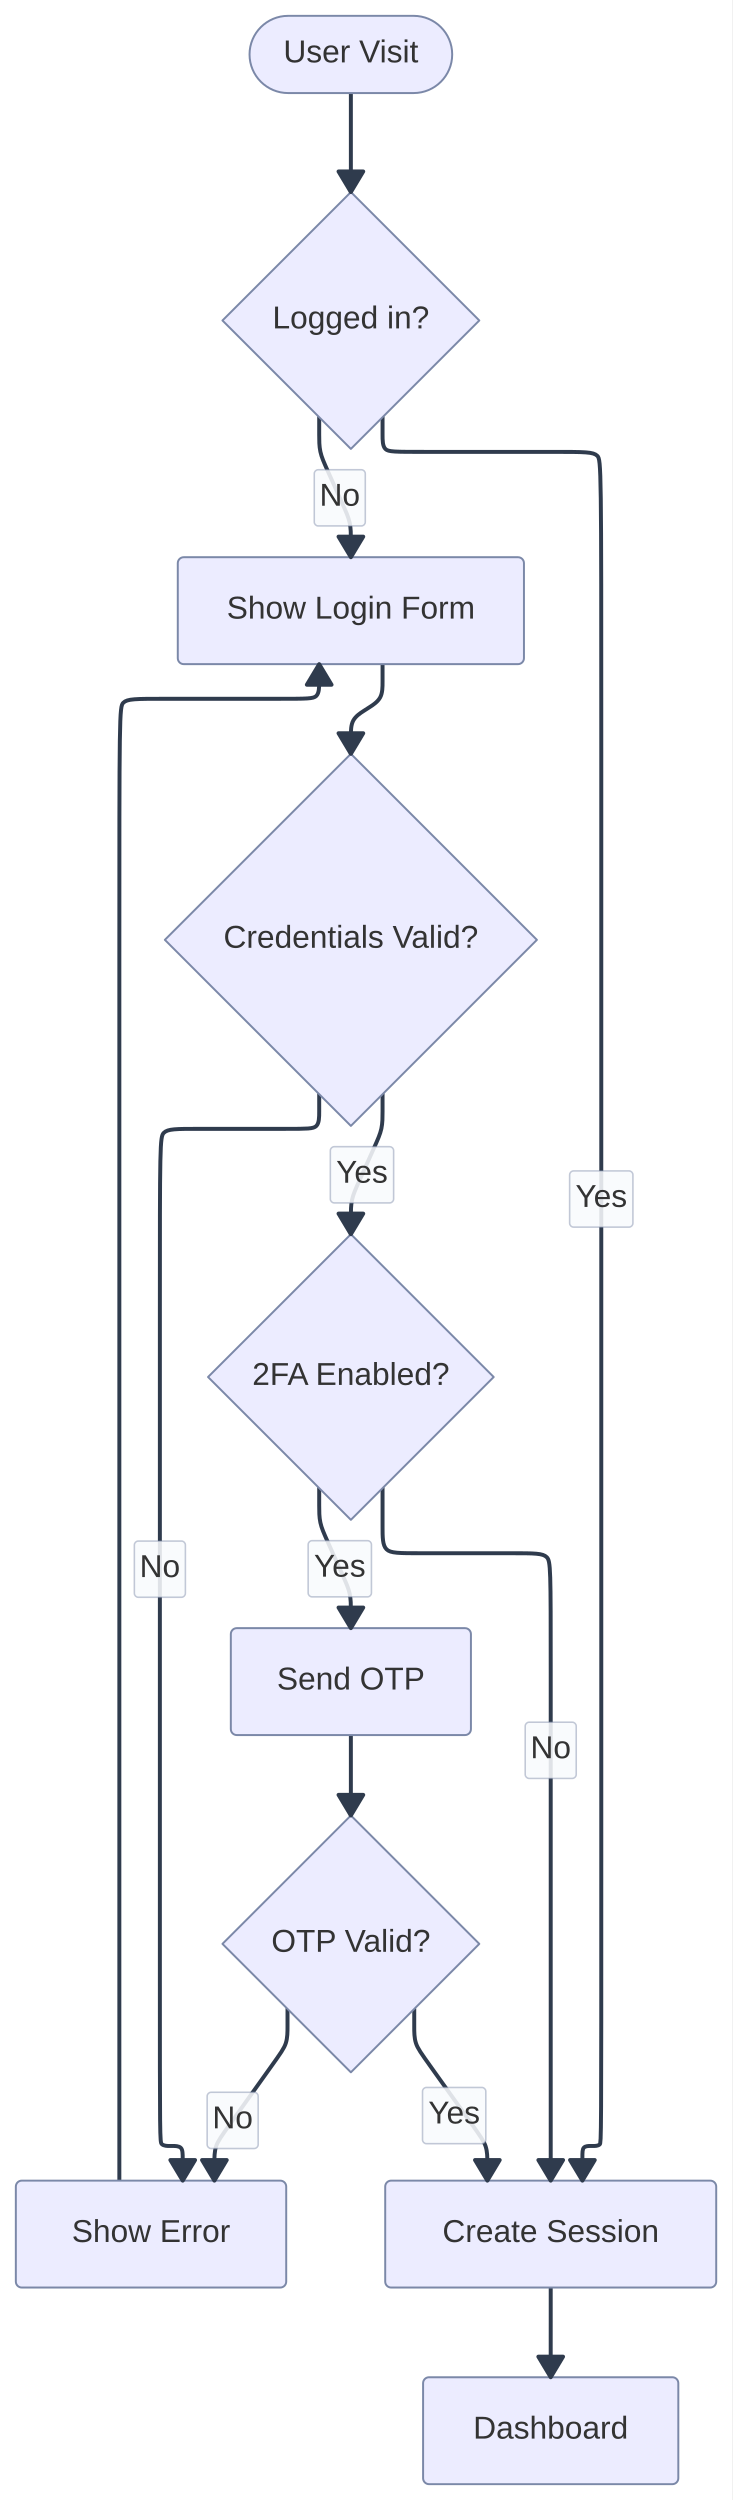
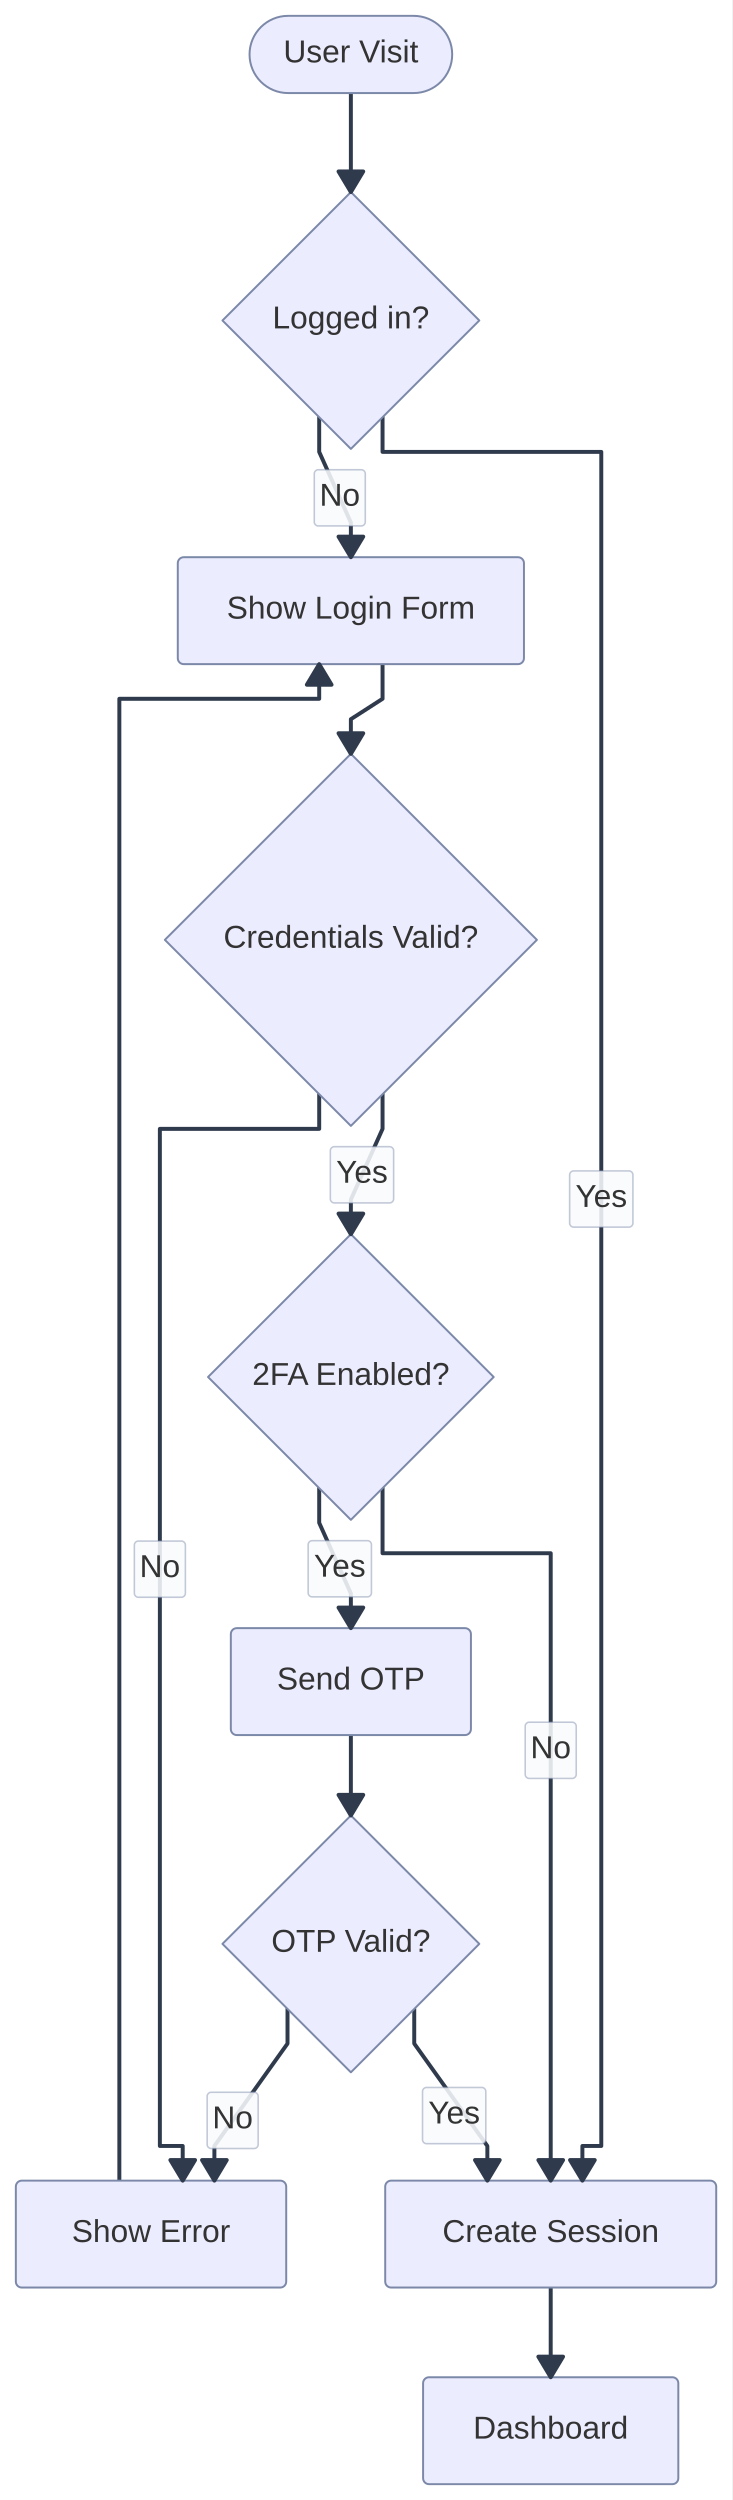
<svg xmlns="http://www.w3.org/2000/svg" width="369.722" height="1262.616" viewBox="0 0 369.722 1262.616">
  <rect x="0" y="0" width="369.722" height="1262.616" fill="#FFFFFF" />
  <defs>
    <marker id="arrow-0" viewBox="0 0 10 10" refX="5" refY="5" markerUnits="userSpaceOnUse" markerWidth="8" markerHeight="8" orient="auto">
      <path d="M 0 0 L 10 5 L 0 10 z" fill="#2F3B4D" stroke="#2F3B4D" stroke-width="1" stroke-dasharray="1,0" />
    </marker>
    <marker id="arrow-start-0" viewBox="0 0 10 10" refX="4.5" refY="5" markerUnits="userSpaceOnUse" markerWidth="8" markerHeight="8" orient="auto">
      <path d="M 0 5 L 10 10 L 10 0 z" fill="#2F3B4D" stroke="#2F3B4D" stroke-width="1" stroke-dasharray="1,0" />
    </marker>
  </defs>
-   <path d="M 177.206,47.000 L 177.207,97.000" fill="none" stroke="#2F3B4D" stroke-width="2" stroke-linecap="round" stroke-linejoin="round" />
-   <path d="M 161.207,210.723L 161.207,212.182C161.207,213.640,161.207,216.557,161.207,219.473C161.207,222.390,161.207,225.307,161.804,228.096C162.400,230.885,163.593,233.546,165.663,238.166C167.734,242.785,170.681,249.362,172.752,253.981C174.822,258.600,176.015,261.262,176.611,264.051C177.208,266.840,177.208,269.757,177.208,272.673C177.208,275.590,177.208,278.507,177.208,279.965L 177.208,281.423" fill="none" stroke="#2F3B4D" stroke-width="2" stroke-linecap="round" stroke-linejoin="round" />
+   <path class="edgePath" d="M 177.206,47.000 L 177.206,60.650 L 177.207,83.350 L 177.207,97.000" fill="none" stroke="#2F3B4D" stroke-width="2" stroke-linecap="round" stroke-linejoin="round" />
+   <path class="edgePath" d="M 161.207,210.723 L 161.207,228.223 L 177.208,263.923 L 177.208,281.423" fill="none" stroke="#2F3B4D" stroke-width="2" stroke-linecap="round" stroke-linejoin="round" />
  <rect x="158.72" y="237.23" width="25.77" height="28.40" rx="2" ry="2" fill="rgba(248,250,252, 0.92)" fill-opacity="0.95" stroke="#7B88A8" stroke-opacity="0.45" stroke-width="0.8" />
  <text x="171.61" y="255.43" text-anchor="middle" font-family="'trebuchet ms', verdana, arial, sans-serif" font-size="16" fill="#333333">
    <tspan x="171.61" dy="0.00">No</tspan>
  </text>
-   <path d="M 193.208,335.423L 193.208,336.882C193.208,338.340,193.208,341.257,193.208,344.173C193.208,347.090,193.208,350.007,191.982,352.254C190.755,354.502,188.303,356.081,186.863,357.008C185.422,357.935,184.994,358.211,183.554,359.138C182.113,360.066,179.661,361.644,178.434,363.892C177.208,366.140,177.208,369.057,177.208,371.973C177.208,374.890,177.208,377.807,177.208,379.265L 177.208,380.723" fill="none" stroke="#2F3B4D" stroke-width="2" stroke-linecap="round" stroke-linejoin="round" />
-   <path d="M 161.208,552.625L 161.208,554.083C161.208,555.542,161.208,558.458,161.208,561.375C161.208,564.292,161.208,567.208,159.750,568.667C158.292,570.125,155.375,570.125,143.964,570.125C132.553,570.125,112.647,570.125,100.695,570.125C88.742,570.125,84.742,570.125,82.742,572.125C80.742,574.125,80.742,578.125,80.742,662.779C80.742,747.433,80.742,912.741,80.742,996.356C80.742,1079.972,80.742,1081.894,81.703,1082.855C82.664,1083.816,84.586,1083.816,85.547,1083.816C86.509,1083.816,86.509,1083.816,87.470,1083.816C88.431,1083.816,90.353,1083.816,91.314,1084.777C92.275,1085.738,92.275,1087.661,92.275,1090.577C92.275,1093.494,92.275,1097.405,92.275,1099.361L 92.275,1101.316" fill="none" stroke="#2F3B4D" stroke-width="2" stroke-linecap="round" stroke-linejoin="round" />
+   <path class="edgePath" d="M 193.208,335.423 L 193.208,352.923 L 177.208,363.223 L 177.208,380.723" fill="none" stroke="#2F3B4D" stroke-width="2" stroke-linecap="round" stroke-linejoin="round" />
+   <path class="edgePath" d="M 161.208,552.625 L 161.208,570.125 L 80.742,570.125 L 80.742,1083.816 L 92.275,1083.816 L 92.275,1101.316" fill="none" stroke="#2F3B4D" stroke-width="2" stroke-linecap="round" stroke-linejoin="round" />
  <rect x="67.86" y="778.30" width="25.77" height="28.40" rx="2" ry="2" fill="rgba(248,250,252, 0.92)" fill-opacity="0.95" stroke="#7B88A8" stroke-opacity="0.45" stroke-width="0.8" />
  <text x="80.74" y="796.50" text-anchor="middle" font-family="'trebuchet ms', verdana, arial, sans-serif" font-size="16" fill="#333333">
    <tspan x="80.74" dy="0.00">No</tspan>
  </text>
-   <path d="M 60.275,1101.316L 60.275,978.584C60.275,855.852,60.275,610.388,60.275,485.655C60.275,360.923,60.275,356.923,62.275,354.923C64.275,352.923,68.275,352.923,83.639,352.923C99.003,352.923,125.730,352.923,140.552,352.923C155.375,352.923,158.291,352.923,159.750,351.465C161.208,350.007,161.208,347.090,161.208,344.173C161.208,341.257,161.208,338.340,161.208,336.882L 161.208,335.423" fill="none" stroke="#2F3B4D" stroke-width="2" stroke-linecap="round" stroke-linejoin="round" />
-   <path d="M 193.208,552.625L 193.208,554.083C193.208,555.542,193.208,558.458,193.208,561.375C193.208,564.292,193.208,567.208,192.612,569.997C192.015,572.787,190.823,575.448,188.752,580.067C186.682,584.687,183.734,591.263,181.664,595.883C179.594,600.502,178.401,603.163,177.805,605.953C177.208,608.742,177.208,611.658,177.208,614.575C177.208,617.492,177.208,620.408,177.208,621.867L 177.208,623.325" fill="none" stroke="#2F3B4D" stroke-width="2" stroke-linecap="round" stroke-linejoin="round" />
+   <path class="edgePath" d="M 60.275,1101.316 L 60.275,1083.816 L 60.275,352.923 L 161.208,352.923 L 161.208,335.423" fill="none" stroke="#2F3B4D" stroke-width="2" stroke-linecap="round" stroke-linejoin="round" />
+   <path class="edgePath" d="M 193.208,552.625 L 193.208,570.125 L 177.208,605.825 L 177.208,623.325" fill="none" stroke="#2F3B4D" stroke-width="2" stroke-linecap="round" stroke-linejoin="round" />
  <rect x="166.83" y="579.13" width="31.97" height="28.40" rx="2" ry="2" fill="rgba(248,250,252, 0.92)" fill-opacity="0.95" stroke="#7B88A8" stroke-opacity="0.45" stroke-width="0.8" />
  <text x="182.81" y="597.33" text-anchor="middle" font-family="'trebuchet ms', verdana, arial, sans-serif" font-size="16" fill="#333333">
    <tspan x="182.81" dy="0.00">Yes</tspan>
  </text>
-   <path d="M 161.208,751.593L 161.208,753.051C161.208,754.510,161.208,757.426,161.208,760.343C161.208,763.260,161.208,766.176,161.805,768.965C162.401,771.754,163.594,774.416,165.664,779.035C167.734,783.654,170.682,790.231,172.752,794.851C174.822,799.470,176.015,802.131,176.611,804.920C177.208,807.710,177.208,810.626,177.208,813.543C177.208,816.460,177.208,819.376,177.208,820.835L 177.208,822.293" fill="none" stroke="#2F3B4D" stroke-width="2" stroke-linecap="round" stroke-linejoin="round" />
+   <path class="edgePath" d="M 161.208,751.593 L 161.208,769.093 L 177.208,804.793 L 177.208,822.293" fill="none" stroke="#2F3B4D" stroke-width="2" stroke-linecap="round" stroke-linejoin="round" />
  <rect x="155.63" y="778.10" width="31.97" height="28.40" rx="2" ry="2" fill="rgba(248,250,252, 0.92)" fill-opacity="0.95" stroke="#7B88A8" stroke-opacity="0.45" stroke-width="0.8" />
  <text x="171.61" y="796.30" text-anchor="middle" font-family="'trebuchet ms', verdana, arial, sans-serif" font-size="16" fill="#333333">
    <tspan x="171.61" dy="0.00">Yes</tspan>
  </text>
-   <path d="M 177.208,876.293 L 177.207,916.893" fill="none" stroke="#2F3B4D" stroke-width="2" stroke-linecap="round" stroke-linejoin="round" />
-   <path d="M 145.207,1014.616L 145.207,1016.075C145.207,1017.533,145.207,1020.450,145.207,1023.366C145.207,1026.283,145.207,1029.200,144.359,1031.845C143.512,1034.490,141.816,1036.863,136.509,1044.293C131.201,1051.723,122.281,1064.209,116.974,1071.640C111.666,1079.069,109.971,1081.443,109.123,1084.088C108.275,1086.733,108.275,1089.650,108.275,1092.566C108.275,1095.483,108.275,1098.400,108.275,1099.858L 108.275,1101.316" fill="none" stroke="#2F3B4D" stroke-width="2" stroke-linecap="round" stroke-linejoin="round" />
+   <path class="edgePath" d="M 177.208,876.293 L 177.208,893.793 L 177.207,899.393 L 177.207,916.893" fill="none" stroke="#2F3B4D" stroke-width="2" stroke-linecap="round" stroke-linejoin="round" />
+   <path class="edgePath" d="M 145.207,1014.616 L 145.207,1032.116 L 108.275,1083.816 L 108.275,1101.316" fill="none" stroke="#2F3B4D" stroke-width="2" stroke-linecap="round" stroke-linejoin="round" />
  <rect x="104.62" y="1056.70" width="25.77" height="28.40" rx="2" ry="2" fill="rgba(248,250,252, 0.92)" fill-opacity="0.95" stroke="#7B88A8" stroke-opacity="0.45" stroke-width="0.8" />
  <text x="117.50" y="1074.90" text-anchor="middle" font-family="'trebuchet ms', verdana, arial, sans-serif" font-size="16" fill="#333333">
    <tspan x="117.50" dy="0.00">No</tspan>
  </text>
-   <path d="M 209.207,1014.616L 209.207,1016.075C209.207,1017.533,209.207,1020.450,209.207,1023.366C209.207,1026.283,209.207,1029.200,210.055,1031.845C210.902,1034.490,212.597,1036.863,217.905,1044.293C223.212,1051.723,232.131,1064.209,237.438,1071.640C242.746,1079.069,244.441,1081.443,245.289,1084.088C246.136,1086.733,246.136,1089.650,246.136,1092.566C246.136,1095.483,246.136,1098.400,246.136,1099.858L 246.136,1101.316" fill="none" stroke="#2F3B4D" stroke-width="2" stroke-linecap="round" stroke-linejoin="round" />
+   <path class="edgePath" d="M 209.207,1014.616 L 209.207,1032.116 L 246.136,1083.816 L 246.136,1101.316" fill="none" stroke="#2F3B4D" stroke-width="2" stroke-linecap="round" stroke-linejoin="round" />
  <rect x="213.39" y="1054.26" width="31.97" height="28.40" rx="2" ry="2" fill="rgba(248,250,252, 0.92)" fill-opacity="0.95" stroke="#7B88A8" stroke-opacity="0.45" stroke-width="0.8" />
  <text x="229.37" y="1072.46" text-anchor="middle" font-family="'trebuchet ms', verdana, arial, sans-serif" font-size="16" fill="#333333">
    <tspan x="229.37" dy="0.00">Yes</tspan>
  </text>
-   <path d="M 193.208,751.593L 193.208,755.070C193.208,758.547,193.208,765.501,193.208,770.978C193.208,776.455,193.208,780.455,195.208,782.455C197.208,784.455,201.208,784.455,213.363,784.455C225.518,784.455,245.827,784.455,257.982,784.455C270.136,784.455,274.136,784.455,276.136,786.455C278.136,788.455,278.136,792.455,278.136,845.265C278.136,898.075,278.136,999.696,278.136,1050.506L 278.136,1101.316" fill="none" stroke="#2F3B4D" stroke-width="2" stroke-linecap="round" stroke-linejoin="round" />
+   <path class="edgePath" d="M 193.208,751.593 L 193.208,769.093 L 193.208,784.455 L 278.136,784.455 L 278.136,1083.816 L 278.136,1101.316" fill="none" stroke="#2F3B4D" stroke-width="2" stroke-linecap="round" stroke-linejoin="round" />
  <rect x="265.25" y="869.79" width="25.77" height="28.40" rx="2" ry="2" fill="rgba(248,250,252, 0.92)" fill-opacity="0.95" stroke="#7B88A8" stroke-opacity="0.45" stroke-width="0.8" />
  <text x="278.14" y="887.99" text-anchor="middle" font-family="'trebuchet ms', verdana, arial, sans-serif" font-size="16" fill="#333333">
    <tspan x="278.14" dy="0.00">No</tspan>
  </text>
-   <path d="M 193.207,210.723L 193.207,212.182C193.207,213.640,193.207,216.557,193.207,219.473C193.207,222.390,193.207,225.307,194.665,226.765C196.124,228.223,199.040,228.223,215.451,228.223C231.862,228.223,261.767,228.223,278.719,228.223C295.672,228.223,299.672,228.223,301.672,230.223C303.672,232.223,303.672,236.223,303.672,378.027C303.672,519.832,303.672,799.440,303.672,940.039C303.672,1080.638,303.672,1082.227,302.877,1083.021C302.082,1083.816,300.493,1083.816,299.699,1083.816C298.904,1083.816,298.904,1083.816,298.109,1083.816C297.315,1083.816,295.726,1083.816,294.931,1084.611C294.136,1085.405,294.136,1086.995,294.136,1089.911C294.136,1092.828,294.136,1097.072,294.136,1099.194L 294.136,1101.316" fill="none" stroke="#2F3B4D" stroke-width="2" stroke-linecap="round" stroke-linejoin="round" />
+   <path class="edgePath" d="M 193.207,210.723 L 193.207,228.223 L 303.672,228.223 L 303.672,1083.816 L 294.136,1083.816 L 294.136,1101.316" fill="none" stroke="#2F3B4D" stroke-width="2" stroke-linecap="round" stroke-linejoin="round" />
  <rect x="287.69" y="591.36" width="31.97" height="28.40" rx="2" ry="2" fill="rgba(248,250,252, 0.92)" fill-opacity="0.95" stroke="#7B88A8" stroke-opacity="0.45" stroke-width="0.8" />
  <text x="303.67" y="609.56" text-anchor="middle" font-family="'trebuchet ms', verdana, arial, sans-serif" font-size="16" fill="#333333">
    <tspan x="303.67" dy="0.00">Yes</tspan>
  </text>
-   <path d="M 278.136,1155.316L 278.136,1157.375C278.136,1159.433,278.136,1163.549,278.136,1166.466C278.136,1169.383,278.136,1171.099,278.136,1172.816C278.135,1174.533,278.134,1176.250,278.133,1177.108C278.133,1177.966,278.133,1177.966,278.132,1178.825C278.131,1179.683,278.130,1181.400,278.130,1183.116C278.129,1184.833,278.129,1186.550,278.129,1189.466C278.129,1192.383,278.129,1196.500,278.129,1198.558L 278.129,1200.616" fill="none" stroke="#2F3B4D" stroke-width="2" stroke-linecap="round" stroke-linejoin="round" />
+   <path class="edgePath" d="M 278.136,1155.316 L 278.136,1172.816 L 278.129,1183.116 L 278.129,1200.616" fill="none" stroke="#2F3B4D" stroke-width="2" stroke-linecap="round" stroke-linejoin="round" />
  <rect x="126.03" y="8.00" width="102.35" height="39.00" rx="19.50" ry="19.50" fill="#ECECFF" stroke="#7B88A8" stroke-width="1" stroke-linejoin="round" stroke-linecap="round" />
  <text x="177.21" y="31.50" text-anchor="middle" font-family="'trebuchet ms', verdana, arial, sans-serif" font-size="16" fill="#333333">
    <tspan x="177.21" dy="0.00">User Visit</tspan>
  </text>
  <polygon points="177.21,97.00 242.07,161.86 177.21,226.72 112.35,161.86" fill="#ECECFF" stroke="#7B88A8" stroke-width="1" stroke-linejoin="round" stroke-linecap="round" />
  <text x="177.21" y="165.86" text-anchor="middle" font-family="'trebuchet ms', verdana, arial, sans-serif" font-size="16" fill="#333333">
    <tspan x="177.21" dy="0.00">Logged in?</tspan>
  </text>
  <rect x="89.79" y="281.42" width="174.83" height="54.00" rx="3" ry="3" fill="#ECECFF" stroke="#7B88A8" stroke-width="1" stroke-linejoin="round" stroke-linecap="round" />
  <text x="177.21" y="312.42" text-anchor="middle" font-family="'trebuchet ms', verdana, arial, sans-serif" font-size="16" fill="#333333">
    <tspan x="177.21" dy="0.00">Show Login Form</tspan>
  </text>
  <polygon points="177.21,380.72 271.16,474.67 177.21,568.63 83.26,474.67" fill="#ECECFF" stroke="#7B88A8" stroke-width="1" stroke-linejoin="round" stroke-linecap="round" />
  <text x="177.21" y="478.67" text-anchor="middle" font-family="'trebuchet ms', verdana, arial, sans-serif" font-size="16" fill="#333333">
    <tspan x="177.21" dy="0.00">Credentials Valid?</tspan>
  </text>
  <rect x="8.00" y="1101.32" width="136.55" height="54.00" rx="3" ry="3" fill="#ECECFF" stroke="#7B88A8" stroke-width="1" stroke-linejoin="round" stroke-linecap="round" />
  <text x="76.28" y="1132.32" text-anchor="middle" font-family="'trebuchet ms', verdana, arial, sans-serif" font-size="16" fill="#333333">
    <tspan x="76.28" dy="0.00">Show Error</tspan>
  </text>
  <polygon points="177.21,623.33 249.34,695.46 177.21,767.59 105.07,695.46" fill="#ECECFF" stroke="#7B88A8" stroke-width="1" stroke-linejoin="round" stroke-linecap="round" />
  <text x="177.21" y="699.46" text-anchor="middle" font-family="'trebuchet ms', verdana, arial, sans-serif" font-size="16" fill="#333333">
    <tspan x="177.21" dy="0.00">2FA Enabled?</tspan>
  </text>
  <rect x="116.58" y="822.29" width="121.26" height="54.00" rx="3" ry="3" fill="#ECECFF" stroke="#7B88A8" stroke-width="1" stroke-linejoin="round" stroke-linecap="round" />
  <text x="177.21" y="853.29" text-anchor="middle" font-family="'trebuchet ms', verdana, arial, sans-serif" font-size="16" fill="#333333">
    <tspan x="177.21" dy="0.00">Send OTP</tspan>
  </text>
  <polygon points="177.21,916.89 242.07,981.75 177.21,1046.62 112.35,981.75" fill="#ECECFF" stroke="#7B88A8" stroke-width="1" stroke-linejoin="round" stroke-linecap="round" />
  <text x="177.21" y="985.75" text-anchor="middle" font-family="'trebuchet ms', verdana, arial, sans-serif" font-size="16" fill="#333333">
    <tspan x="177.21" dy="0.00">OTP Valid?</tspan>
  </text>
  <rect x="194.55" y="1101.32" width="167.17" height="54.00" rx="3" ry="3" fill="#ECECFF" stroke="#7B88A8" stroke-width="1" stroke-linejoin="round" stroke-linecap="round" />
  <text x="278.14" y="1132.32" text-anchor="middle" font-family="'trebuchet ms', verdana, arial, sans-serif" font-size="16" fill="#333333">
    <tspan x="278.14" dy="0.00">Create Session</tspan>
  </text>
  <rect x="213.68" y="1200.62" width="128.90" height="54.00" rx="3" ry="3" fill="#ECECFF" stroke="#7B88A8" stroke-width="1" stroke-linejoin="round" stroke-linecap="round" />
  <text x="278.13" y="1231.62" text-anchor="middle" font-family="'trebuchet ms', verdana, arial, sans-serif" font-size="16" fill="#333333">
    <tspan x="278.13" dy="0.00">Dashboard</tspan>
  </text>
  <g transform="translate(177.21 97.00) rotate(90.00)">
    <polygon points="0,0 -10.40,6.24 -10.40,-6.24" fill="#2F3B4D" stroke="#2F3B4D" stroke-width="2" stroke-linejoin="round" stroke-linecap="round" />
  </g>
  <g transform="translate(177.21 281.42) rotate(90.00)">
    <polygon points="0,0 -10.40,6.24 -10.40,-6.24" fill="#2F3B4D" stroke="#2F3B4D" stroke-width="2" stroke-linejoin="round" stroke-linecap="round" />
  </g>
  <g transform="translate(177.21 380.72) rotate(90.00)">
    <polygon points="0,0 -10.40,6.24 -10.40,-6.24" fill="#2F3B4D" stroke="#2F3B4D" stroke-width="2" stroke-linejoin="round" stroke-linecap="round" />
  </g>
  <g transform="translate(92.28 1101.32) rotate(90.00)">
    <polygon points="0,0 -10.40,6.24 -10.40,-6.24" fill="#2F3B4D" stroke="#2F3B4D" stroke-width="2" stroke-linejoin="round" stroke-linecap="round" />
  </g>
  <g transform="translate(161.21 335.42) rotate(-90.00)">
    <polygon points="0,0 -10.40,6.24 -10.40,-6.24" fill="#2F3B4D" stroke="#2F3B4D" stroke-width="2" stroke-linejoin="round" stroke-linecap="round" />
  </g>
  <g transform="translate(177.21 623.33) rotate(90.00)">
    <polygon points="0,0 -10.40,6.24 -10.40,-6.24" fill="#2F3B4D" stroke="#2F3B4D" stroke-width="2" stroke-linejoin="round" stroke-linecap="round" />
  </g>
  <g transform="translate(177.21 822.29) rotate(90.00)">
    <polygon points="0,0 -10.40,6.24 -10.40,-6.24" fill="#2F3B4D" stroke="#2F3B4D" stroke-width="2" stroke-linejoin="round" stroke-linecap="round" />
  </g>
  <g transform="translate(177.21 916.89) rotate(90.00)">
    <polygon points="0,0 -10.40,6.24 -10.40,-6.24" fill="#2F3B4D" stroke="#2F3B4D" stroke-width="2" stroke-linejoin="round" stroke-linecap="round" />
  </g>
  <g transform="translate(108.28 1101.32) rotate(90.00)">
    <polygon points="0,0 -10.40,6.24 -10.40,-6.24" fill="#2F3B4D" stroke="#2F3B4D" stroke-width="2" stroke-linejoin="round" stroke-linecap="round" />
  </g>
  <g transform="translate(246.14 1101.32) rotate(90.00)">
    <polygon points="0,0 -10.40,6.24 -10.40,-6.24" fill="#2F3B4D" stroke="#2F3B4D" stroke-width="2" stroke-linejoin="round" stroke-linecap="round" />
  </g>
  <g transform="translate(278.14 1101.32) rotate(90.00)">
    <polygon points="0,0 -10.40,6.24 -10.40,-6.24" fill="#2F3B4D" stroke="#2F3B4D" stroke-width="2" stroke-linejoin="round" stroke-linecap="round" />
  </g>
  <g transform="translate(294.14 1101.32) rotate(90.00)">
    <polygon points="0,0 -10.40,6.24 -10.40,-6.24" fill="#2F3B4D" stroke="#2F3B4D" stroke-width="2" stroke-linejoin="round" stroke-linecap="round" />
  </g>
  <g transform="translate(278.13 1200.62) rotate(90.00)">
    <polygon points="0,0 -10.40,6.24 -10.40,-6.24" fill="#2F3B4D" stroke="#2F3B4D" stroke-width="2" stroke-linejoin="round" stroke-linecap="round" />
  </g>
</svg>
